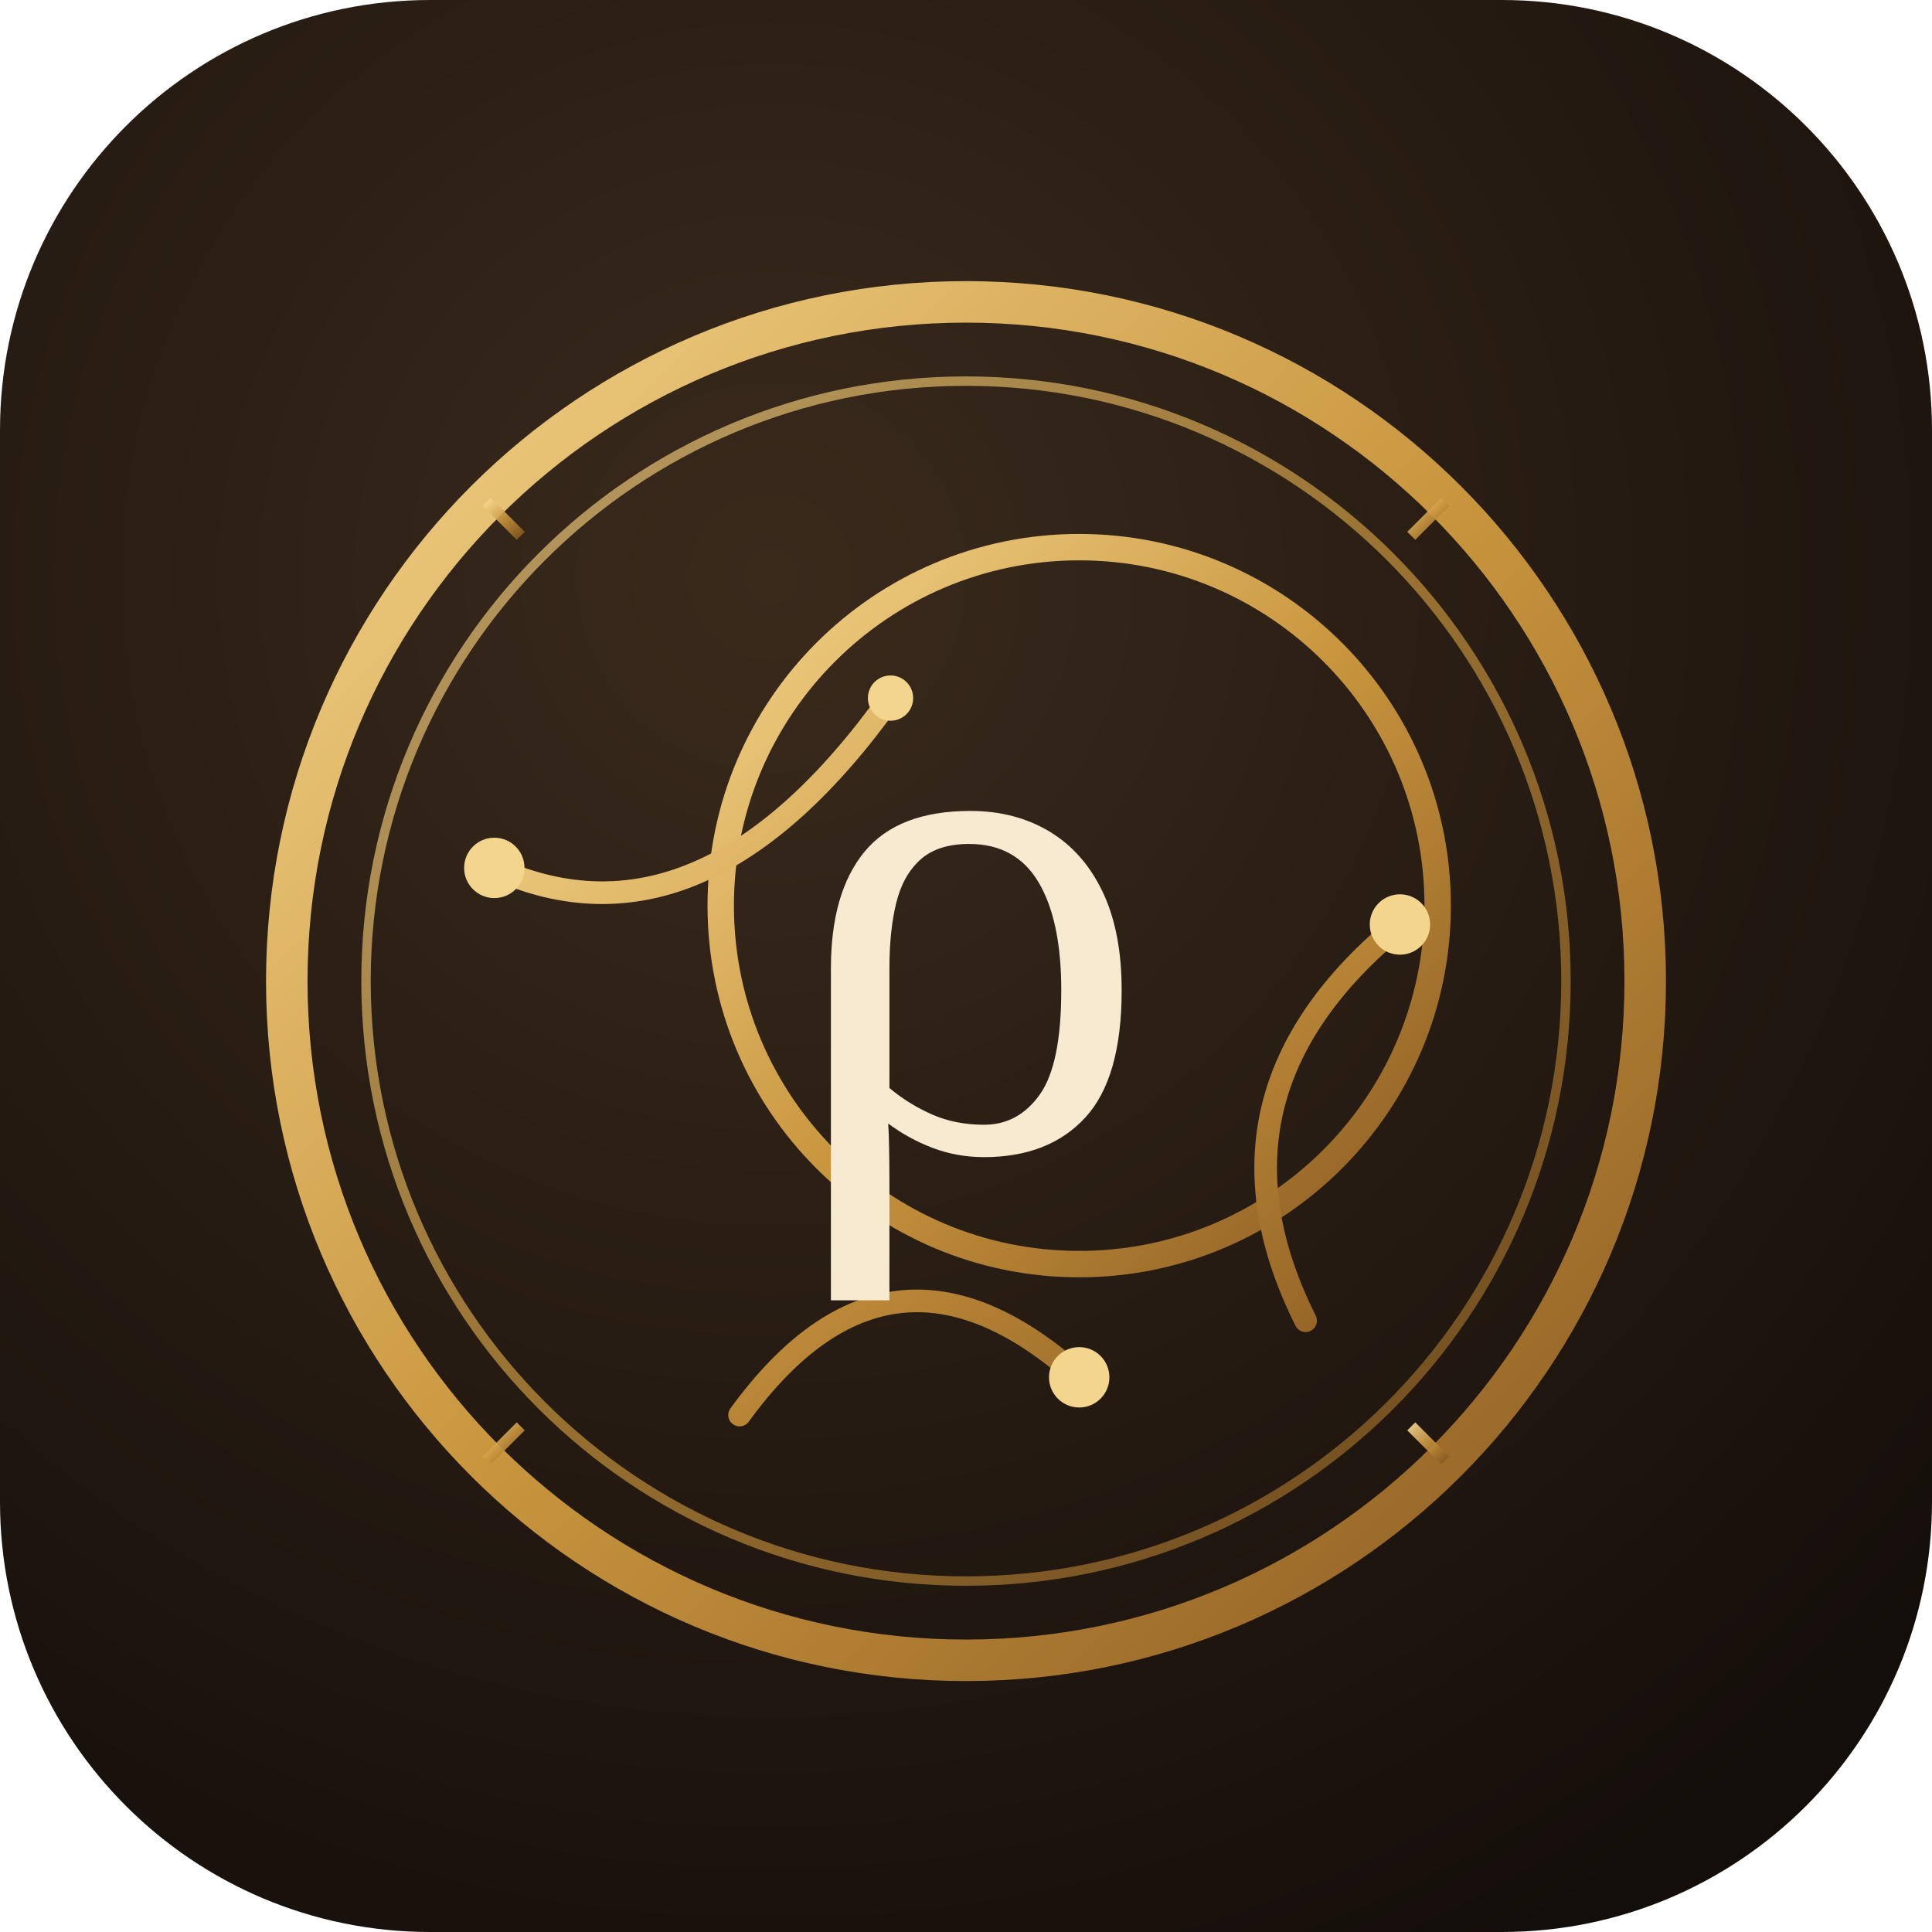
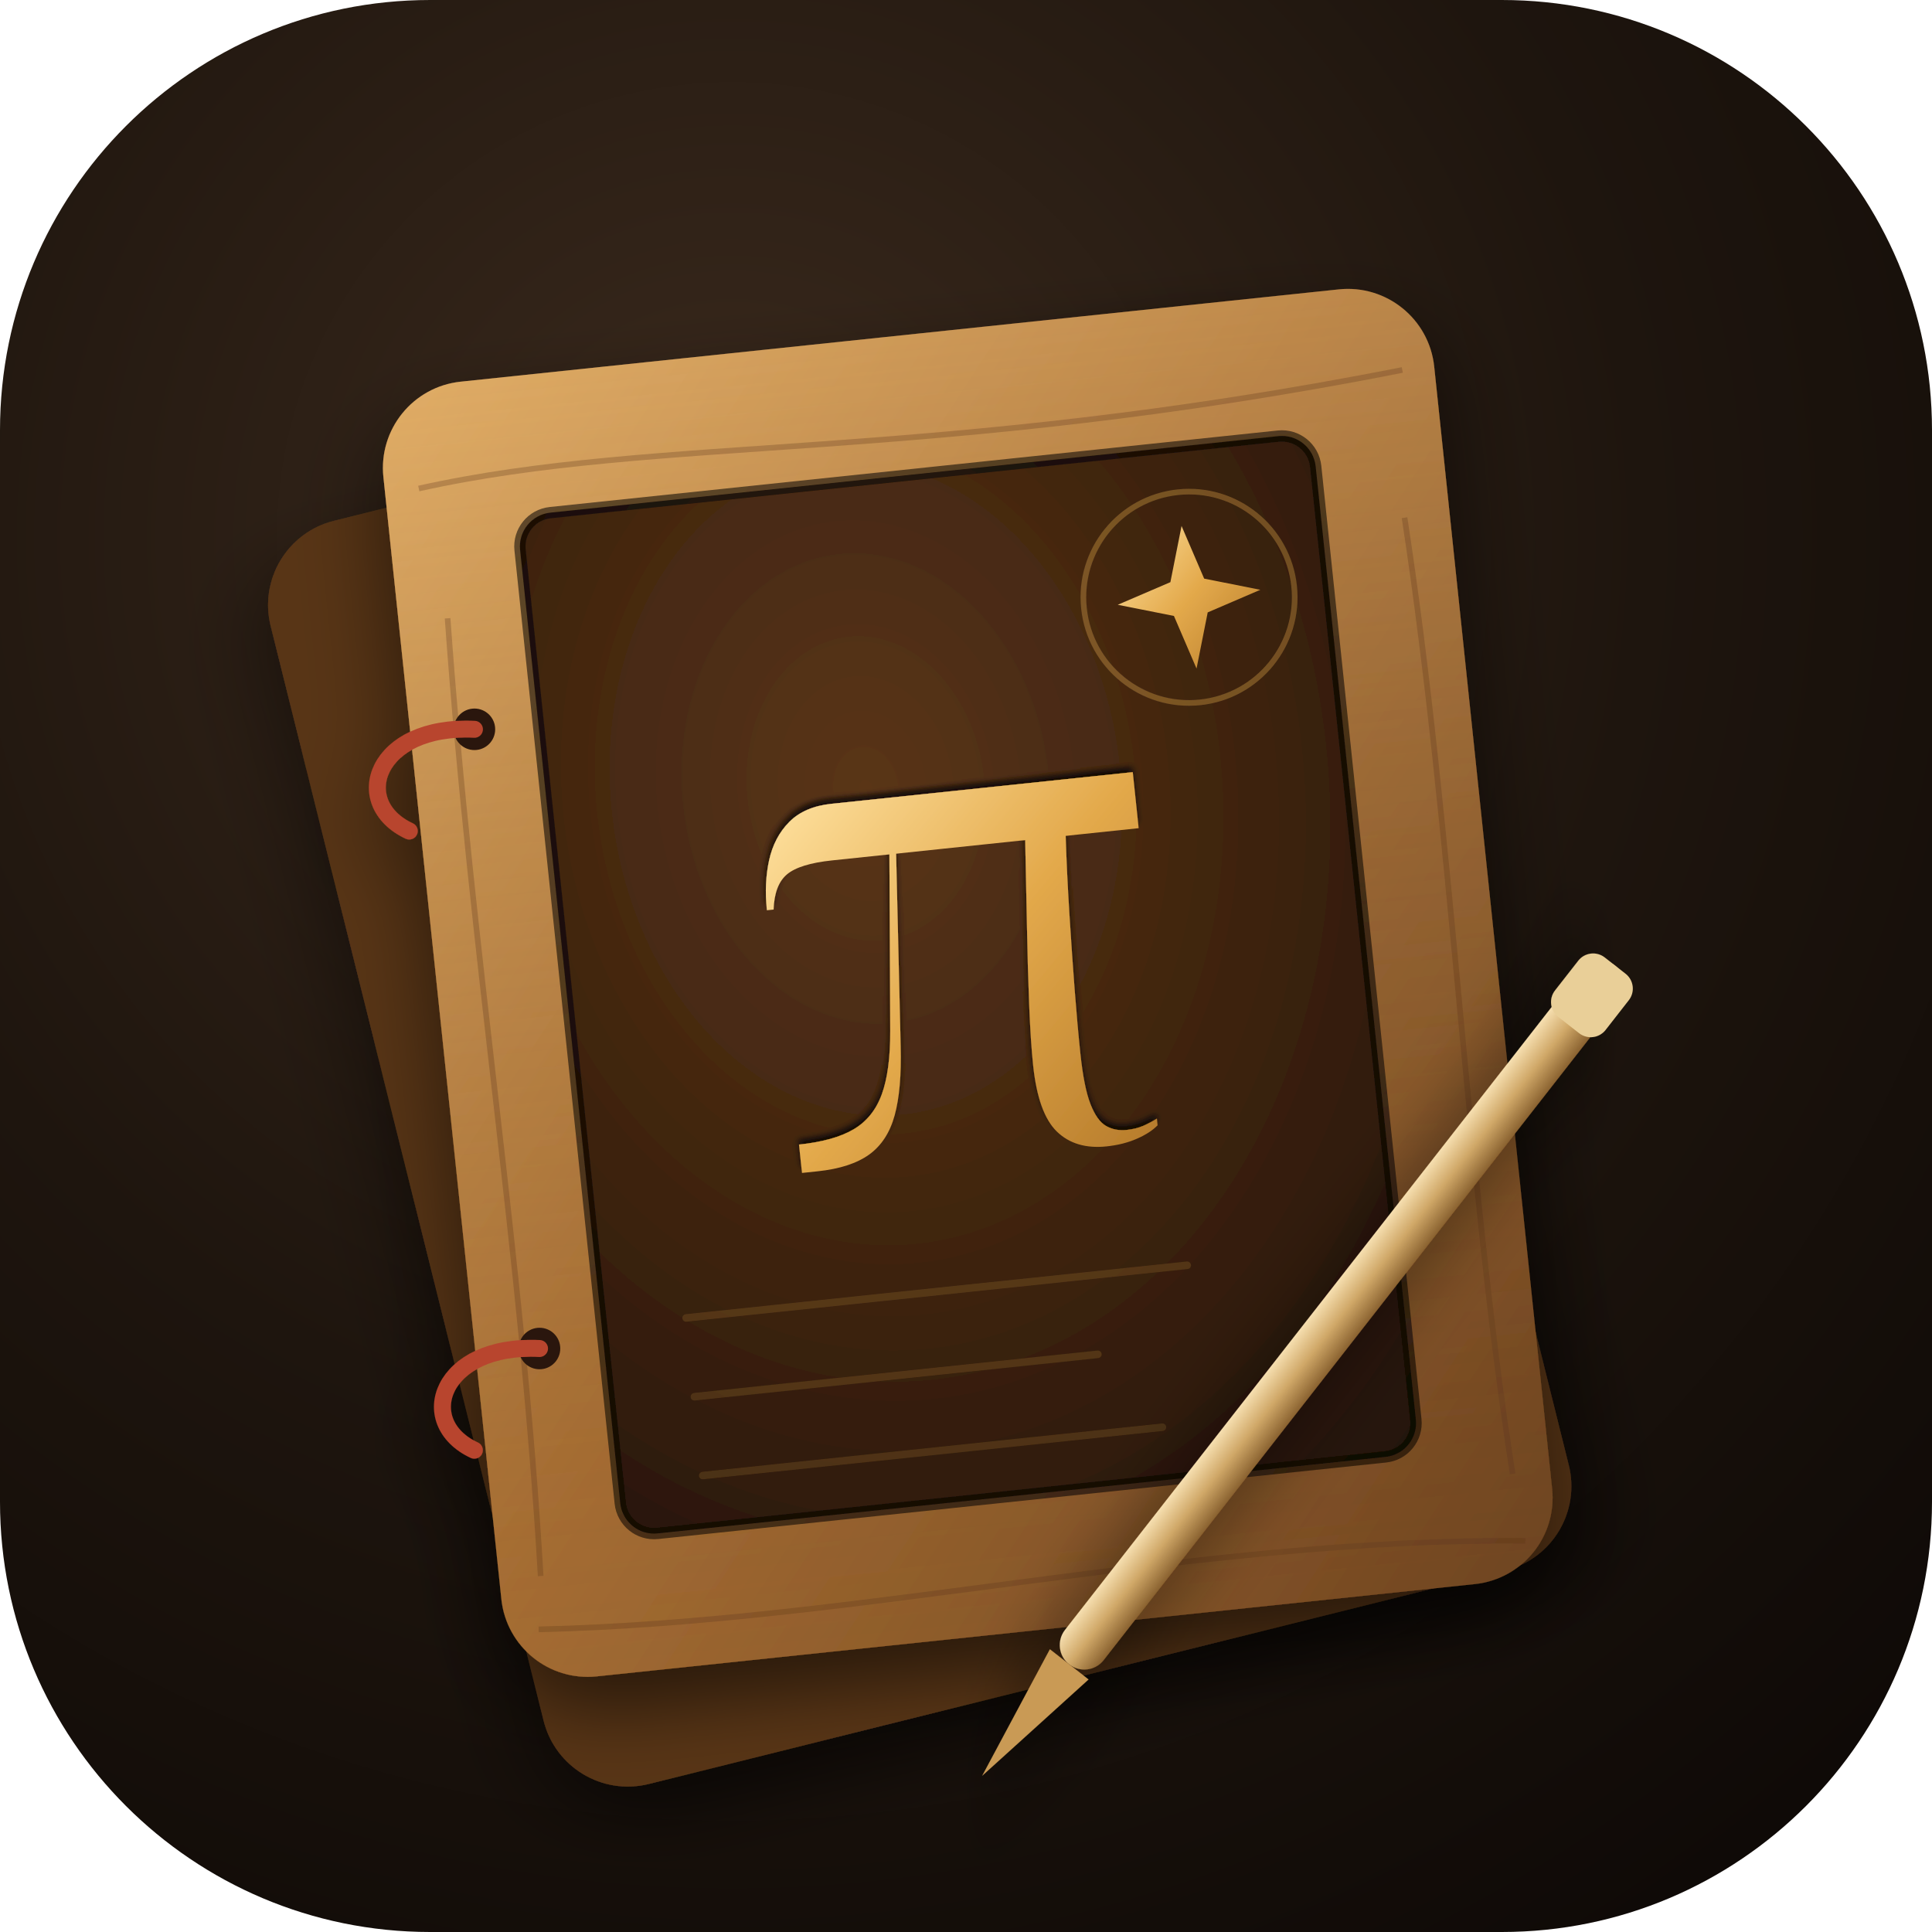
<svg xmlns="http://www.w3.org/2000/svg" viewBox="0 0 1024 1024">
  <defs>
-     <radialGradient id="bg" cx="40%" cy="30%" r="80%">
-       <stop offset="0" stop-color="#3a2a1c" />
-       <stop offset="1" stop-color="#140e0a" />
+     <radialGradient id="bg" cx="38%" cy="28%" r="85%">
+       <stop offset="0" stop-color="#3b2a1d" />
+       <stop offset=".55" stop-color="#1e150e" />
+       <stop offset="1" stop-color="#0f0a07" />
    </radialGradient>
-     <linearGradient id="brass" x1="0" y1="0" x2="1" y2="1">
-       <stop offset="0" stop-color="#f4d58d" />
-       <stop offset=".5" stop-color="#c9963e" />
-       <stop offset="1" stop-color="#8a5a22" />
+     <linearGradient id="wood" x1="0" y1="0" x2="1" y2="1">
+       <stop offset="0" stop-color="#d9a35c" />
+       <stop offset=".45" stop-color="#a86f34" />
+       <stop offset="1" stop-color="#6e4420" />
    </linearGradient>
+     <linearGradient id="woodEdge" x1="0" y1="0" x2="0" y2="1">
+       <stop offset="0" stop-color="#f0c27e" stop-opacity=".9" />
+       <stop offset="1" stop-color="#5a361a" stop-opacity=".0" />
+     </linearGradient>
+     <radialGradient id="wax" cx="40%" cy="30%" r="90%">
+       <stop offset="0" stop-color="#5a3518" />
+       <stop offset=".6" stop-color="#3a210d" />
+       <stop offset="1" stop-color="#241307" />
+     </radialGradient>
+     <linearGradient id="gold" x1="0" y1="0" x2="1" y2="1">
+       <stop offset="0" stop-color="#ffe2a0" />
+       <stop offset=".5" stop-color="#e3a94b" />
+       <stop offset="1" stop-color="#b57a2a" />
+     </linearGradient>
+     <linearGradient id="stylus" x1="0" y1="0" x2="1" y2="0">
+       <stop offset="0" stop-color="#f6dfb0" />
+       <stop offset=".5" stop-color="#d0a868" />
+       <stop offset="1" stop-color="#8a6230" />
+     </linearGradient>
+     <filter id="soft" x="-20%" y="-20%" width="140%" height="140%">
+       <feDropShadow dx="0" dy="18" stdDeviation="22" flood-color="#000" flood-opacity=".55" />
+     </filter>
+     <filter id="engrave">
+       <feDropShadow dx="0" dy="-3" stdDeviation="1.5" flood-color="#000" flood-opacity=".7" />
+     </filter>
  </defs>
  <rect width="1024" height="1024" rx="228" fill="url(#bg)" />
-   <g transform="translate(512 520)" fill="none" stroke="url(#brass)">
-     <circle r="360" stroke-width="22" />
-     <circle r="318" stroke-width="5" opacity=".7" />
-     <g stroke-width="6" opacity=".9">
-       <line x1="0" y1="-360" x2="0" y2="-332" />
-       <line x1="0" y1="360" x2="0" y2="332" />
-       <line x1="-360" y1="0" x2="-332" y2="0" />
-       <line x1="360" y1="0" x2="332" y2="0" />
-       <line x1="254" y1="-254" x2="236" y2="-236" />
-       <line x1="-254" y1="254" x2="-236" y2="236" />
-       <line x1="-254" y1="-254" x2="-236" y2="-236" />
-       <line x1="254" y1="254" x2="236" y2="236" />
+   <g filter="url(#soft)" transform="rotate(-14 512 512) translate(-34 26)">
+     <rect x="232" y="176" width="560" height="690" rx="46" fill="#7a4a22" />
+     <rect x="232" y="176" width="560" height="690" rx="46" fill="#000" opacity=".28" />
+   </g>
+   <g filter="url(#soft)" transform="rotate(-6 512 512)">
+     <rect x="232" y="176" width="560" height="690" rx="46" fill="url(#wood)" />
+     <rect x="232" y="176" width="560" height="690" rx="46" fill="url(#woodEdge)" opacity=".35" />
+     <g stroke="#5a3519" stroke-opacity=".28" stroke-width="3" fill="none">
+       <path d="M250 230 C 380 215, 520 245, 775 222" />
+       <path d="M250 838 C 420 852, 600 826, 775 846" />
+       <path d="M258 300 C 252 480, 262 640, 254 810" />
+       <path d="M768 300 C 776 470, 764 650, 772 810" />
    </g>
-     <circle cx="60" cy="-40" r="190" stroke-width="14" />
-     <path d="M-250 -60 Q-140 -10 -40 -150 M180 180 Q120 60 230 -30 M-120 230 Q-40 120 60 210" stroke-width="12" stroke-linecap="round" />
+     <rect x="300" y="250" width="424" height="544" rx="18" fill="url(#wax)" />
+     <rect x="300" y="250" width="424" height="544" rx="18" fill="none" stroke="#000" stroke-opacity=".55" stroke-width="6" />
+     <circle cx="266" cy="360" r="11" fill="#2a170b" />
+     <circle cx="266" cy="690" r="11" fill="#2a170b" />
+     <g fill="none" stroke="#b8452f" stroke-width="9" stroke-linecap="round">
+       <path d="M266 360 C 214 352, 196 392, 226 410" />
+       <path d="M266 690 C 214 682, 196 722, 226 740" />
+     </g>
+     <g stroke="#e3a94b" stroke-opacity=".16" stroke-width="4" stroke-linecap="round">
+       <path d="M345 682 H 612" />
+       <path d="M345 724 H 560" />
+       <path d="M345 766 H 590" />
+     </g>
+     <text x="512" y="612" text-anchor="middle" font-family="'GFS Didot', 'Noto Serif Display', Georgia, serif" font-size="360" fill="url(#gold)" filter="url(#engrave)">π</text>
+     <path transform="translate(650 330)" d="M0 -38 L9 -9 L38 0 L9 9 L0 38 L-9 9 L-38 0 L-9 -9 Z" fill="url(#gold)" />
+     <circle cx="650" cy="330" r="56" fill="none" stroke="#e3a94b" stroke-opacity=".35" stroke-width="3" />
  </g>
-   <g fill="#f4d58d">
-     <circle cx="262" cy="460" r="16" />
-     <circle cx="742" cy="490" r="16" />
-     <circle cx="572" cy="730" r="16" />
-     <circle cx="472" cy="370" r="12" />
+   <g filter="url(#soft)" transform="rotate(38 512 512)">
+     <rect x="770" y="300" width="26" height="470" rx="13" fill="url(#stylus)" />
+     <path d="M770 770 L783 845 L796 770 Z" fill="#c99a55" />
+     <rect x="766" y="300" width="34" height="40" rx="10" fill="#e9cf98" />
  </g>
-   <text x="512" y="610" text-anchor="middle" font-family="'GFS Didot', Georgia, serif" font-size="330" fill="#f7ead0">ρ</text>
</svg>
